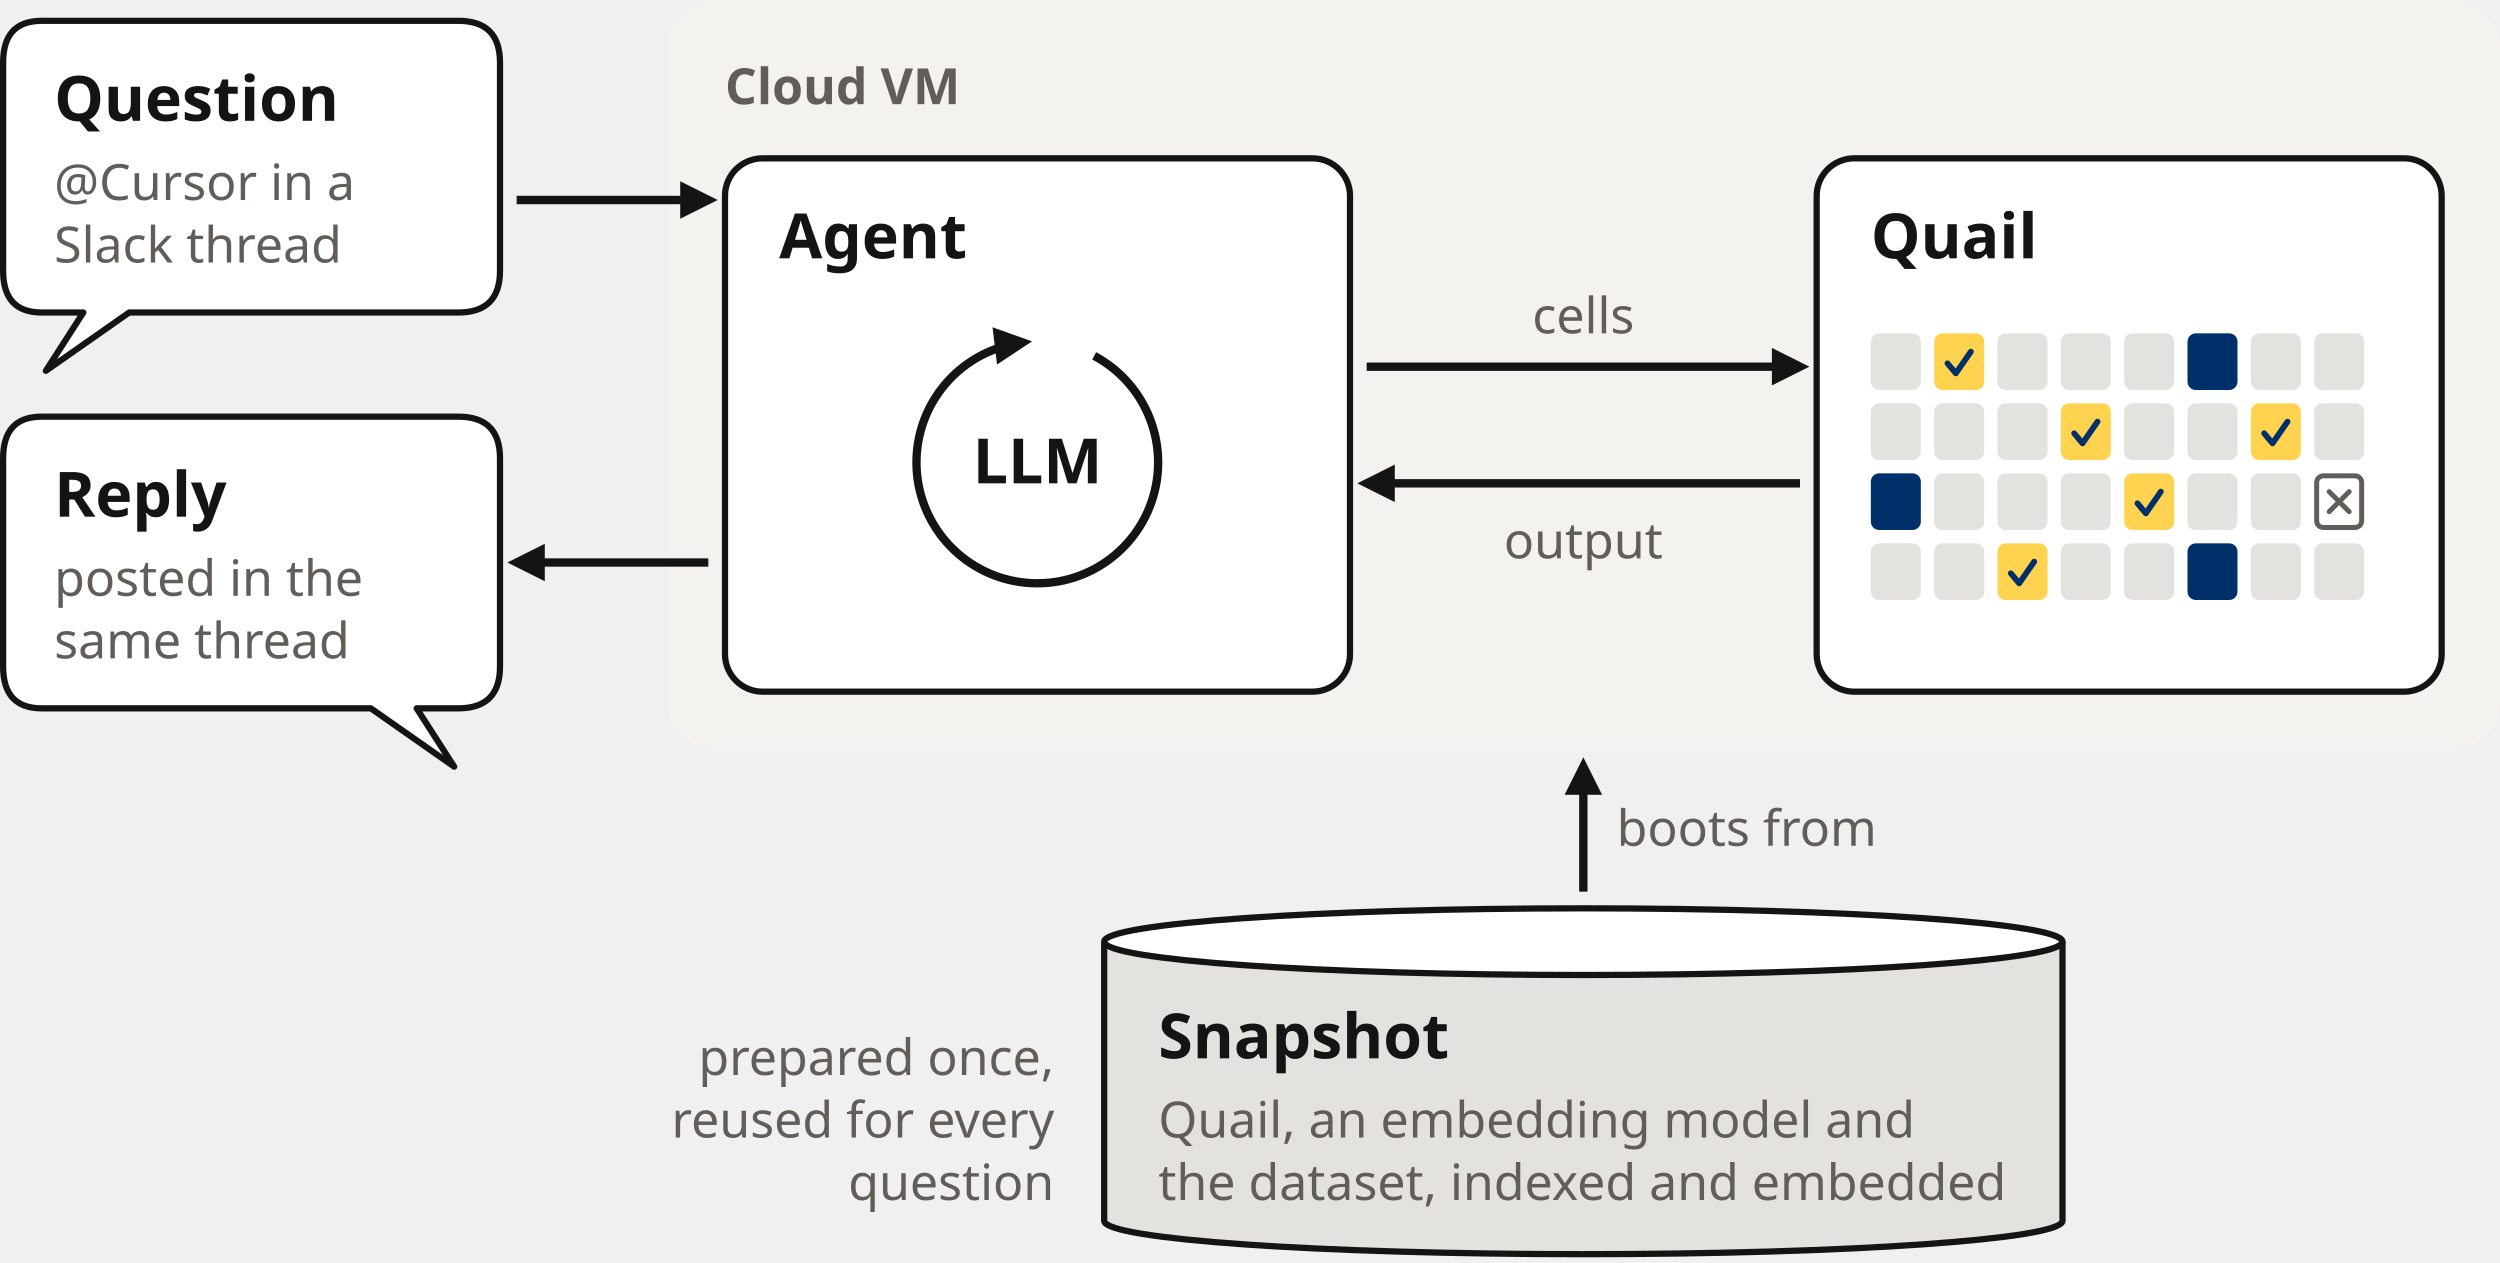
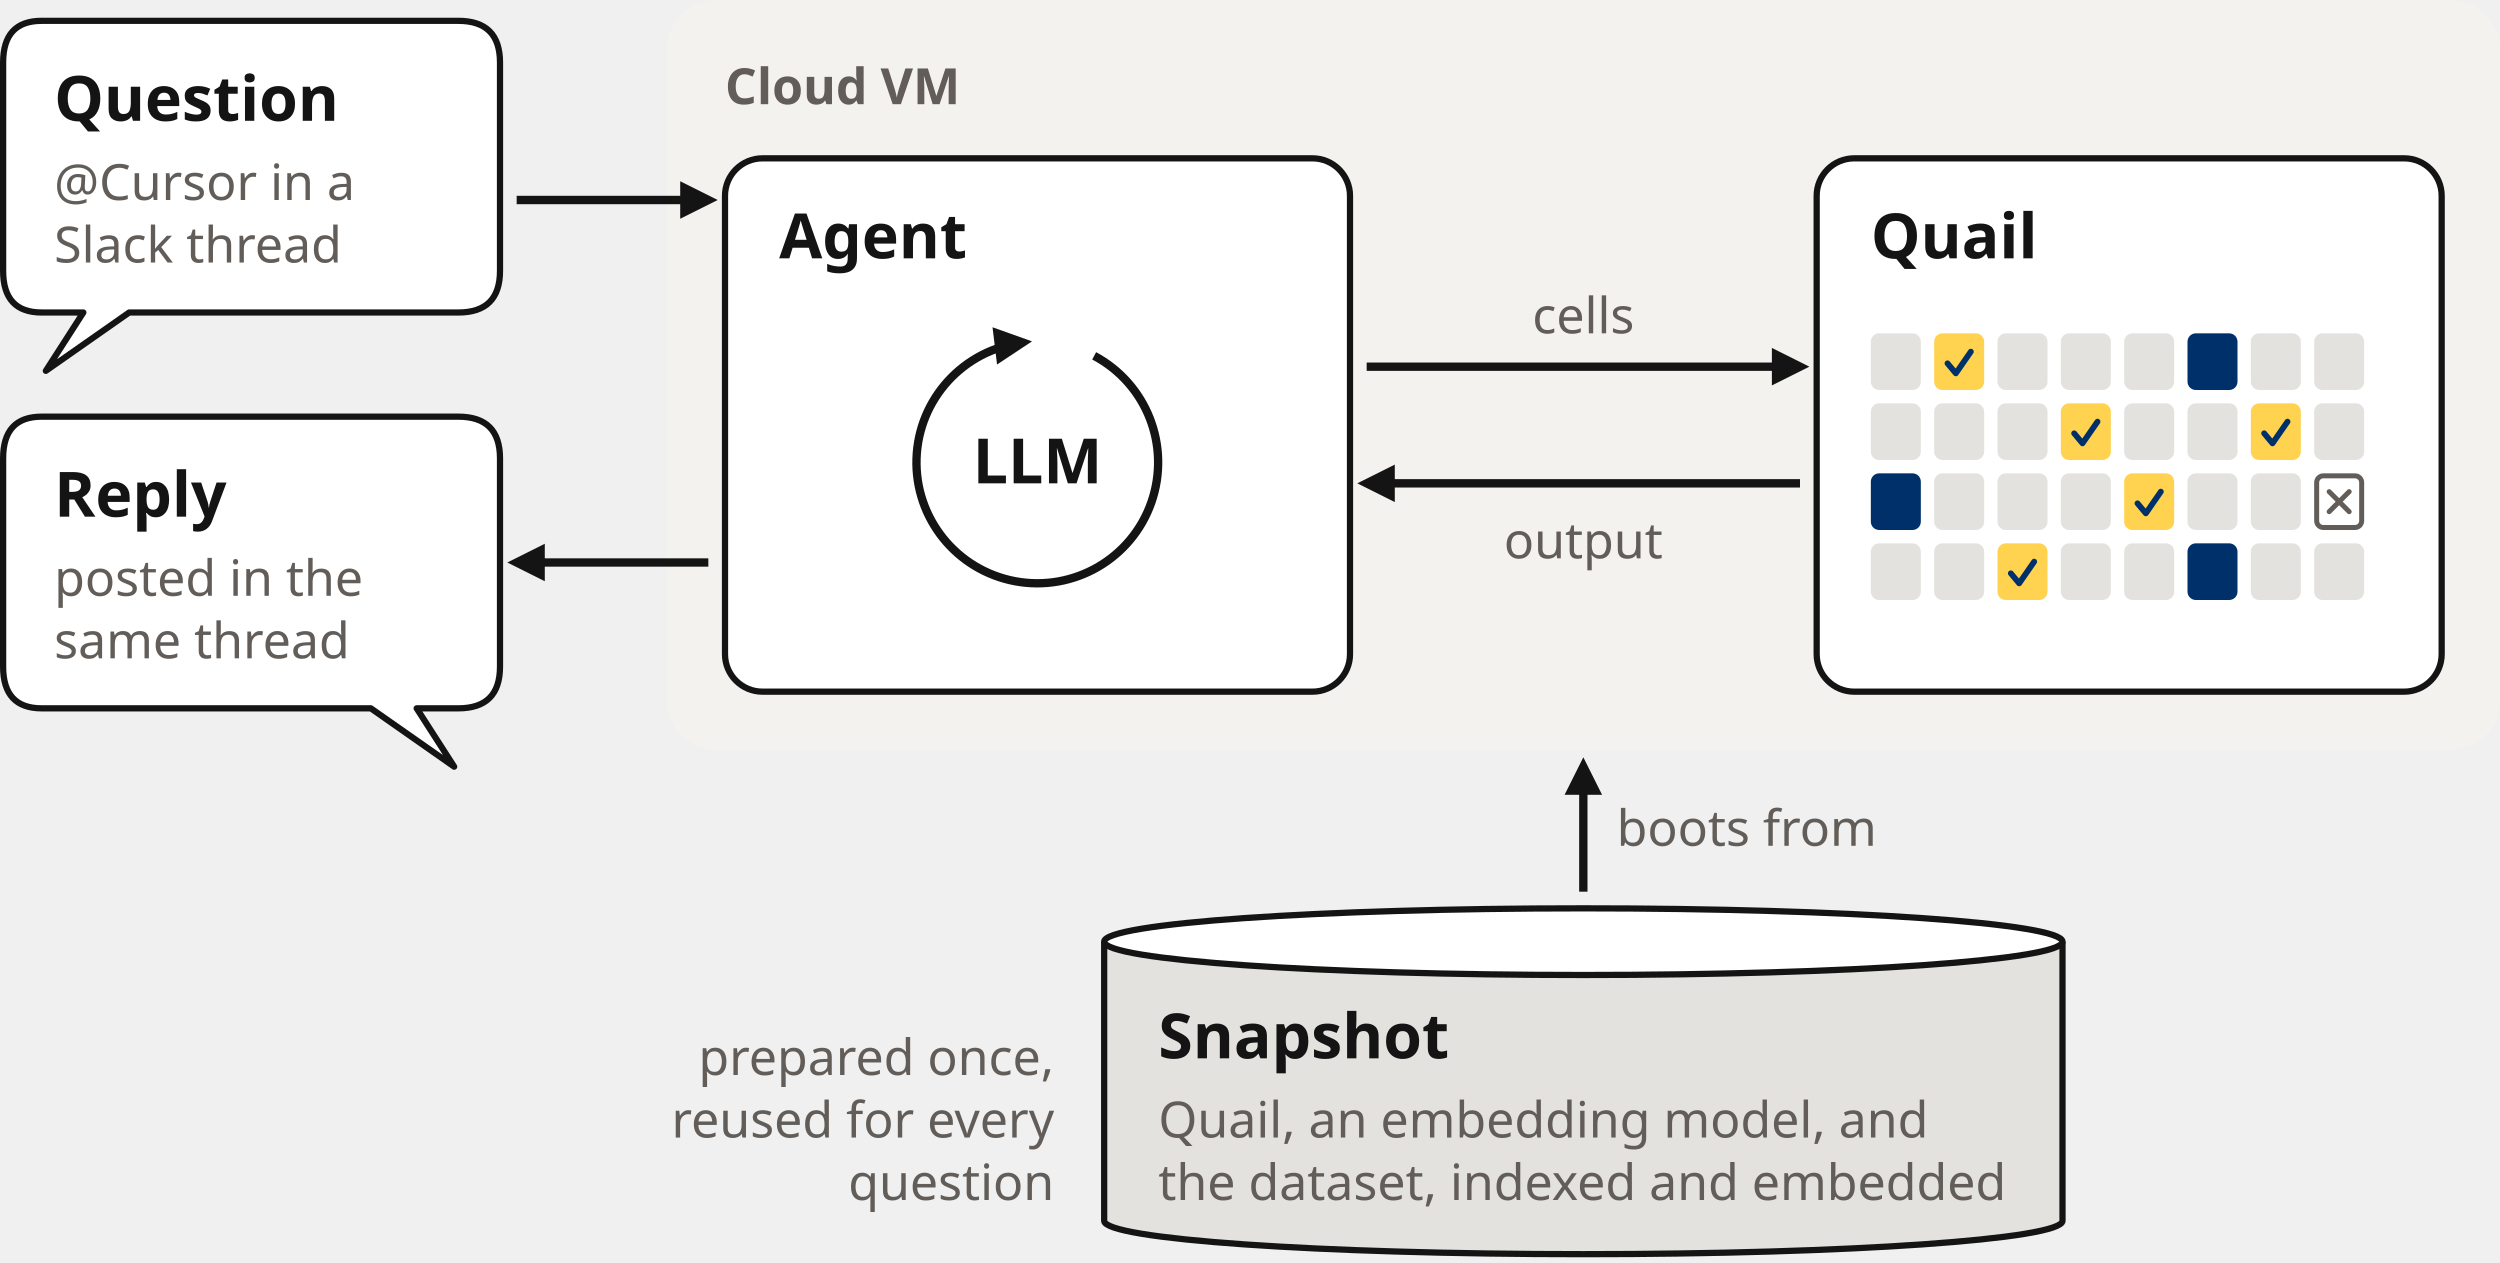
<svg xmlns="http://www.w3.org/2000/svg" viewBox="0 0 1200 606" width="1200" height="606">
  <style>
    text { font-family: 'Source Sans 3', sans-serif; fill: #141414; }
    .h { font-size: 30px; font-weight: 700; }
    .b { font-size: 25px; }
    .s { font-size: 24px; fill: #625D58; }
    .cap { font-size: 24px; font-weight: 700; fill: #625D58; }
    .m { font-family: 'Source Code Pro', monospace; font-size: 24px; font-weight: 500; font-variant-ligatures: none; }
    .ln { fill: none; stroke: #141414; stroke-width: 4; stroke-linecap: butt; stroke-linejoin: round; }
  </style>
  <defs>
    <marker id="a" viewBox="0 0 10 10" refX="7.5" refY="5" markerWidth="4.5" markerHeight="4.5" orient="auto-start-reverse">
      <path d="M0,0 L10,5 L0,10 z" fill="#141414" />
    </marker>
  </defs>
  <rect x="320" y="0" width="880" height="360" rx="24" fill="#F4F2EF" />
  <text class="cap" x="348" y="50">Cloud VM</text>
  <rect x="348" y="76" width="300" height="256" rx="18" fill="#fff" stroke="#141414" stroke-width="3" />
  <text class="h" x="374" y="124" style="font-size:30px">Agent</text>
  <path class="ln" d="M525.2,170.8 A58,58 0 1 1 490.9,164.4" marker-end="url(#a)" style="stroke-width:4" />
  <text class="h" x="498" y="232" text-anchor="middle" style="font-size:30px">LLM</text>
  <rect x="872" y="76" width="300" height="256" rx="18" fill="#fff" stroke="#141414" stroke-width="3" />
  <text class="h" x="898" y="124" style="font-size:30px">Quail</text>
  <g transform="translate(898,160) scale(0.8)">
    <rect x="0" y="0" width="30" height="34" rx="5" fill="#E4E2DE" />
    <rect x="38" y="0" width="30" height="34" rx="5" fill="#FFD24F" />
    <path d="M46,18 L51,24 L60,11" fill="none" stroke="#003069" stroke-width="3.5" stroke-linecap="round" stroke-linejoin="round" />
    <rect x="76" y="0" width="30" height="34" rx="5" fill="#E4E2DE" />
    <rect x="114" y="0" width="30" height="34" rx="5" fill="#E4E2DE" />
    <rect x="152" y="0" width="30" height="34" rx="5" fill="#E4E2DE" />
    <rect x="190" y="0" width="30" height="34" rx="5" fill="#003069" />
    <rect x="228" y="0" width="30" height="34" rx="5" fill="#E4E2DE" />
    <rect x="266" y="0" width="30" height="34" rx="5" fill="#E4E2DE" />
    <rect x="0" y="42" width="30" height="34" rx="5" fill="#E4E2DE" />
    <rect x="38" y="42" width="30" height="34" rx="5" fill="#E4E2DE" />
    <rect x="76" y="42" width="30" height="34" rx="5" fill="#E4E2DE" />
    <rect x="114" y="42" width="30" height="34" rx="5" fill="#FFD24F" />
    <path d="M122,60 L127,66 L136,53" fill="none" stroke="#003069" stroke-width="3.5" stroke-linecap="round" stroke-linejoin="round" />
    <rect x="152" y="42" width="30" height="34" rx="5" fill="#E4E2DE" />
    <rect x="190" y="42" width="30" height="34" rx="5" fill="#E4E2DE" />
    <rect x="228" y="42" width="30" height="34" rx="5" fill="#FFD24F" />
    <path d="M236,60 L241,66 L250,53" fill="none" stroke="#003069" stroke-width="3.5" stroke-linecap="round" stroke-linejoin="round" />
    <rect x="266" y="42" width="30" height="34" rx="5" fill="#E4E2DE" />
    <rect x="0" y="84" width="30" height="34" rx="5" fill="#003069" />
    <rect x="38" y="84" width="30" height="34" rx="5" fill="#E4E2DE" />
    <rect x="76" y="84" width="30" height="34" rx="5" fill="#E4E2DE" />
    <rect x="114" y="84" width="30" height="34" rx="5" fill="#E4E2DE" />
    <rect x="152" y="84" width="30" height="34" rx="5" fill="#FFD24F" />
    <path d="M160,102 L165,108 L174,95" fill="none" stroke="#003069" stroke-width="3.5" stroke-linecap="round" stroke-linejoin="round" />
    <rect x="190" y="84" width="30" height="34" rx="5" fill="#E4E2DE" />
    <rect x="228" y="84" width="30" height="34" rx="5" fill="#E4E2DE" />
    <rect x="267.5" y="85.5" width="27" height="31" rx="4" fill="#fff" stroke="#625D58" stroke-width="3" />
    <path d="M275,95 L287,107 M287,95 L275,107" stroke="#625D58" stroke-width="3" stroke-linecap="round" />
    <rect x="0" y="126" width="30" height="34" rx="5" fill="#E4E2DE" />
    <rect x="38" y="126" width="30" height="34" rx="5" fill="#E4E2DE" />
    <rect x="76" y="126" width="30" height="34" rx="5" fill="#FFD24F" />
    <path d="M84,144 L89,150 L98,137" fill="none" stroke="#003069" stroke-width="3.5" stroke-linecap="round" stroke-linejoin="round" />
    <rect x="114" y="126" width="30" height="34" rx="5" fill="#E4E2DE" />
    <rect x="152" y="126" width="30" height="34" rx="5" fill="#E4E2DE" />
    <rect x="190" y="126" width="30" height="34" rx="5" fill="#003069" />
    <rect x="228" y="126" width="30" height="34" rx="5" fill="#E4E2DE" />
    <rect x="266" y="126" width="30" height="34" rx="5" fill="#E4E2DE" />
  </g>
  <path class="ln" d="M656,176 L864,176" marker-end="url(#a)" />
  <text class="s" x="760" y="160" text-anchor="middle">cells</text>
  <path class="ln" d="M864,232 L656,232" marker-end="url(#a)" />
  <text class="s" x="760" y="268" text-anchor="middle">output</text>
  <path d="M20,10 H220 Q240,10 240,30 V130 Q240,150 220,150 H62 L22,178 L40,150 H20 Q1.5,150 1.5,130 V30 Q1.5,10 20,10 Z" fill="#fff" stroke="#141414" stroke-width="3" stroke-linejoin="round" />
  <text class="h" x="26" y="58" style="font-size:30px">Question</text>
  <text class="s" x="26" y="96">@Cursor in a</text>
  <text class="s" x="26" y="126">Slack thread</text>
  <path class="ln" d="M248,96 L340,96" marker-end="url(#a)" />
  <path d="M20,200 H220 Q240,200 240,220 V320 Q240,340 220,340 H200 L218,368 L178,340 H20 Q1.5,340 1.5,320 V220 Q1.5,200 20,200 Z" fill="#fff" stroke="#141414" stroke-width="3" stroke-linejoin="round" />
  <text class="h" x="26" y="248" style="font-size:30px">Reply</text>
  <text class="s" x="26" y="286">posted in the</text>
  <text class="s" x="26" y="316">same thread</text>
  <path class="ln" d="M340,270 L248,270" marker-end="url(#a)" />
  <path class="ln" d="M760.0,428 L760.0,368" marker-end="url(#a)" />
  <text class="s" x="776" y="406">boots from</text>
  <path d="M530.0,452 V586 A230.0,16 0 0 0 990.0,586 V452" fill="#E4E2DE" stroke="#141414" stroke-width="3" />
  <ellipse cx="760.0" cy="452" rx="230.0" ry="16" fill="#fff" stroke="#141414" stroke-width="3" />
  <text class="h" x="556" y="508" style="font-size:30px">Snapshot</text>
-   <text class="s" x="556" y="546">Quail, an embedding model and</text>
+   <text class="s" x="556" y="546">Quail, an embedding model, and</text>
  <text class="s" x="556" y="576">the dataset, indexed and embedded</text>
  <text class="s" x="506" y="516" text-anchor="end">prepared once,</text>
  <text class="s" x="506" y="546" text-anchor="end">reused for every</text>
  <text class="s" x="506" y="576" text-anchor="end">question</text>
</svg>
